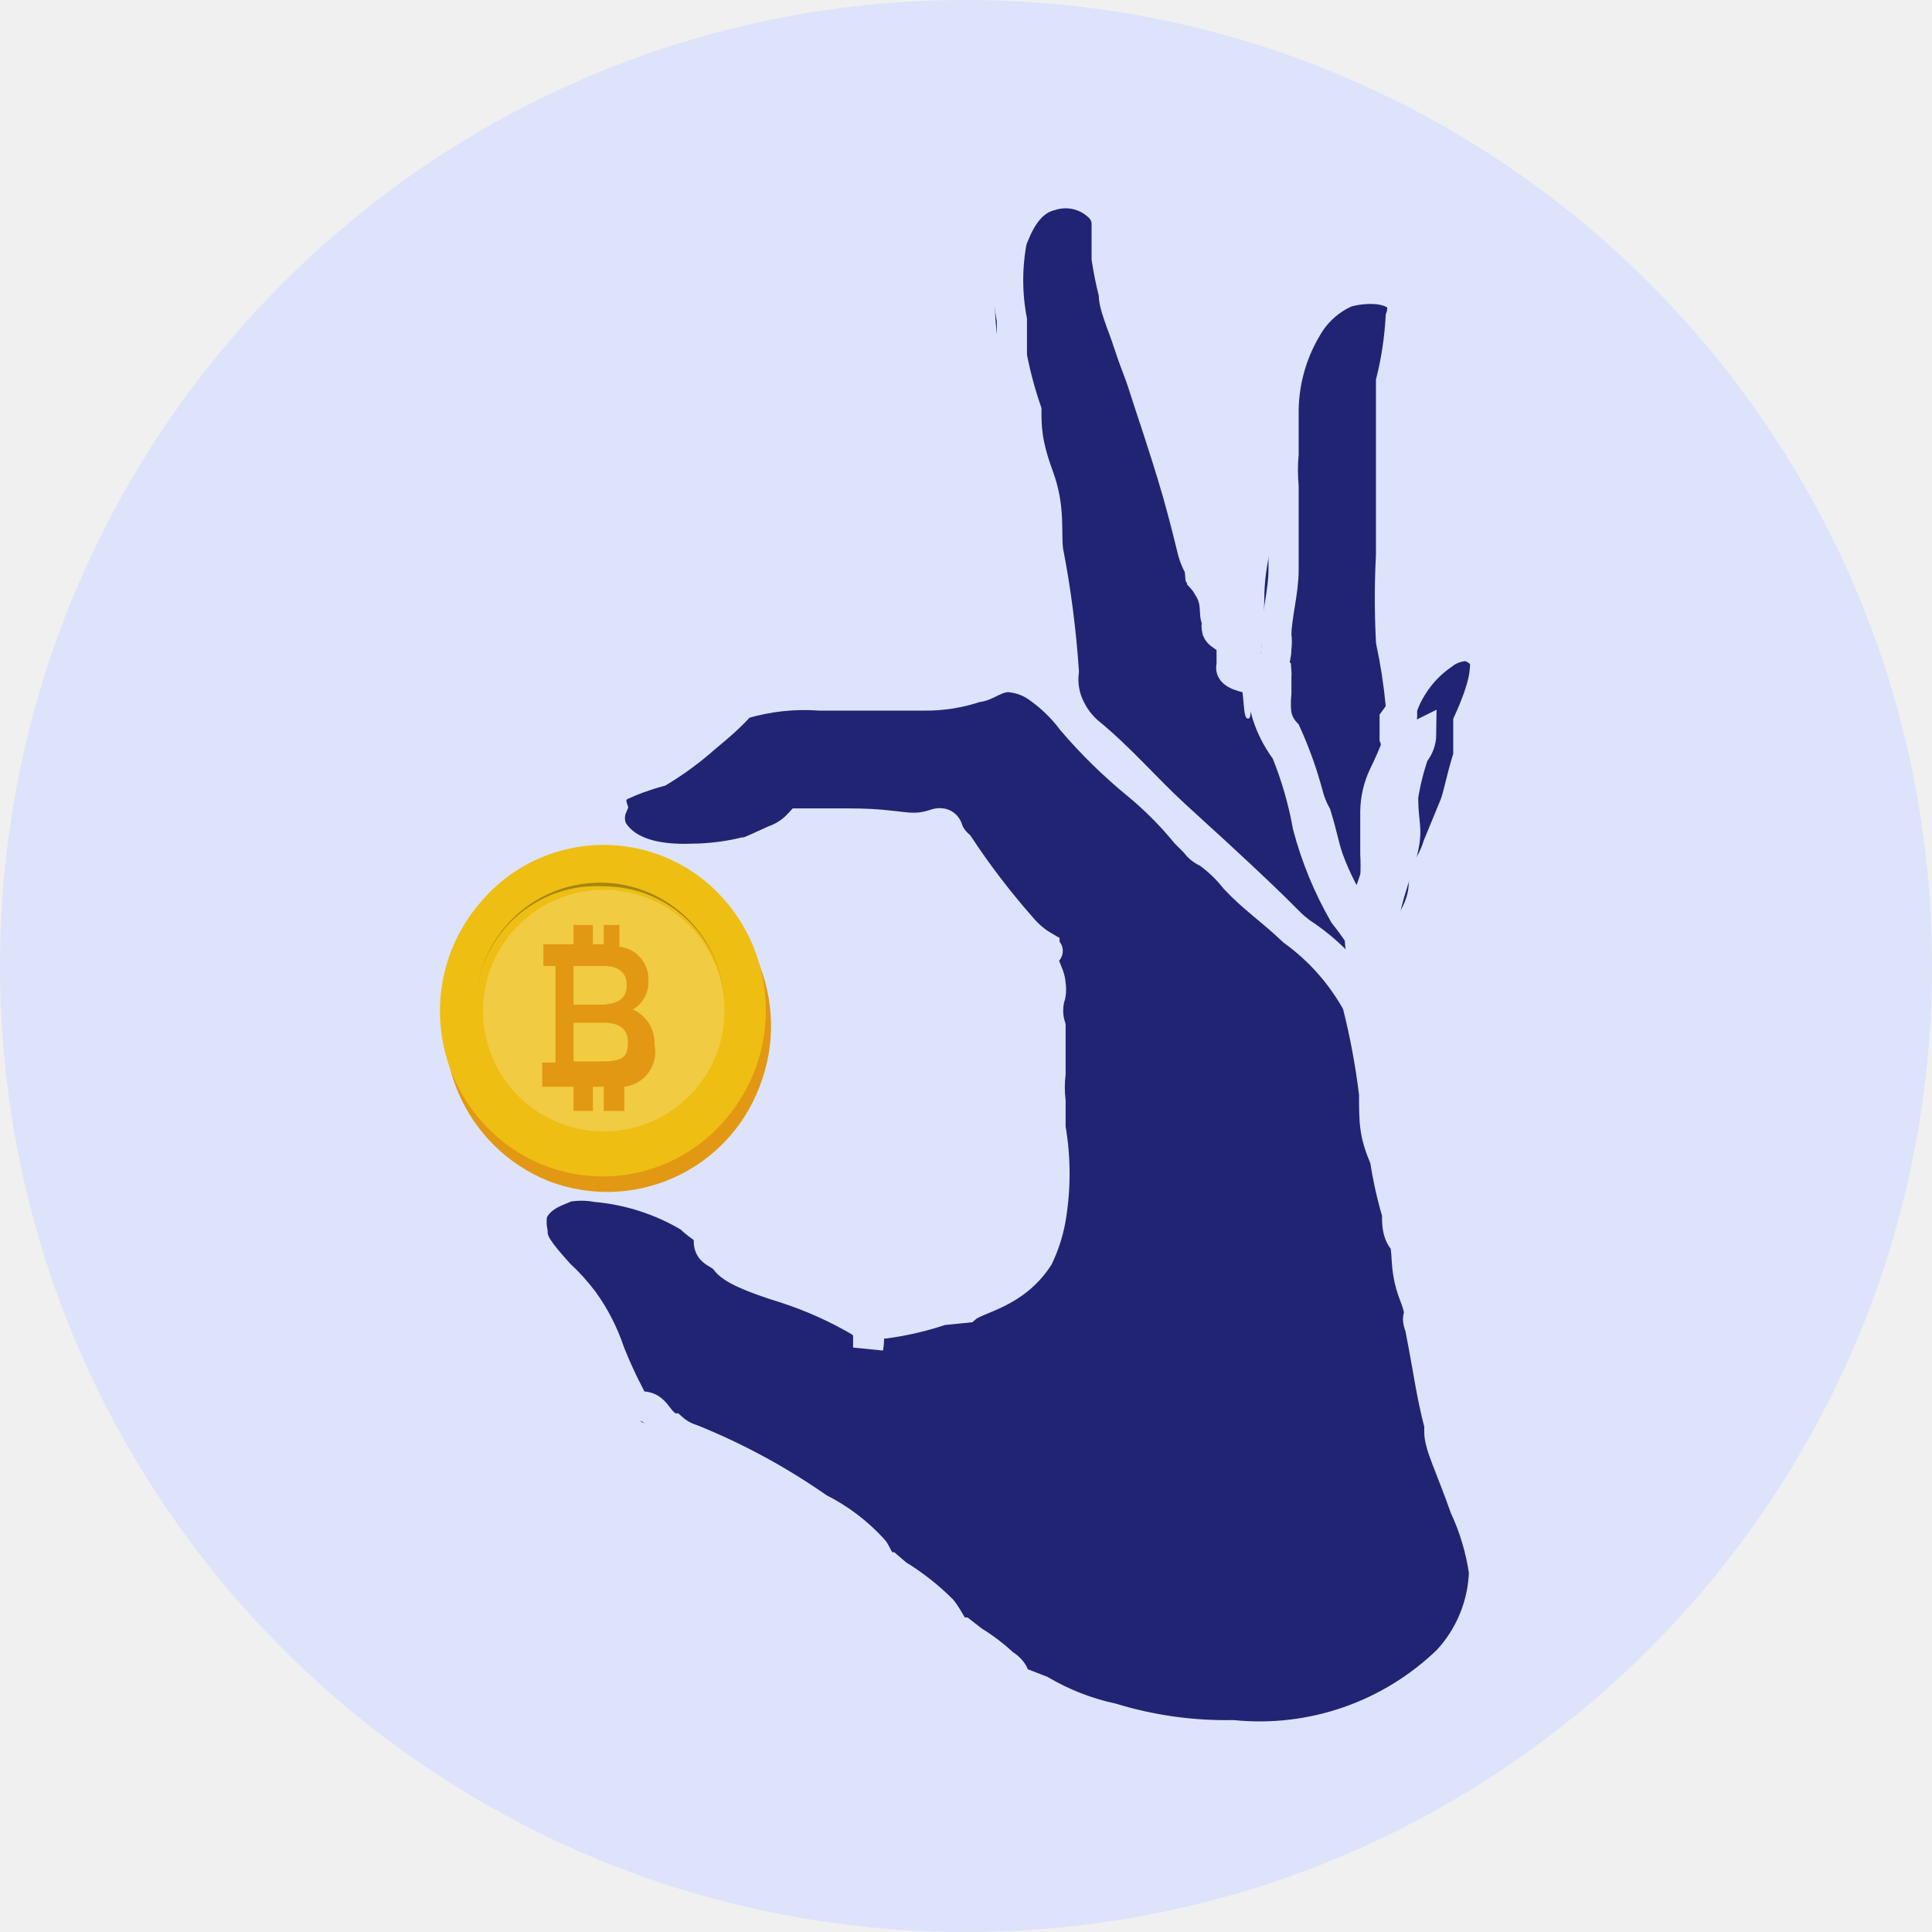
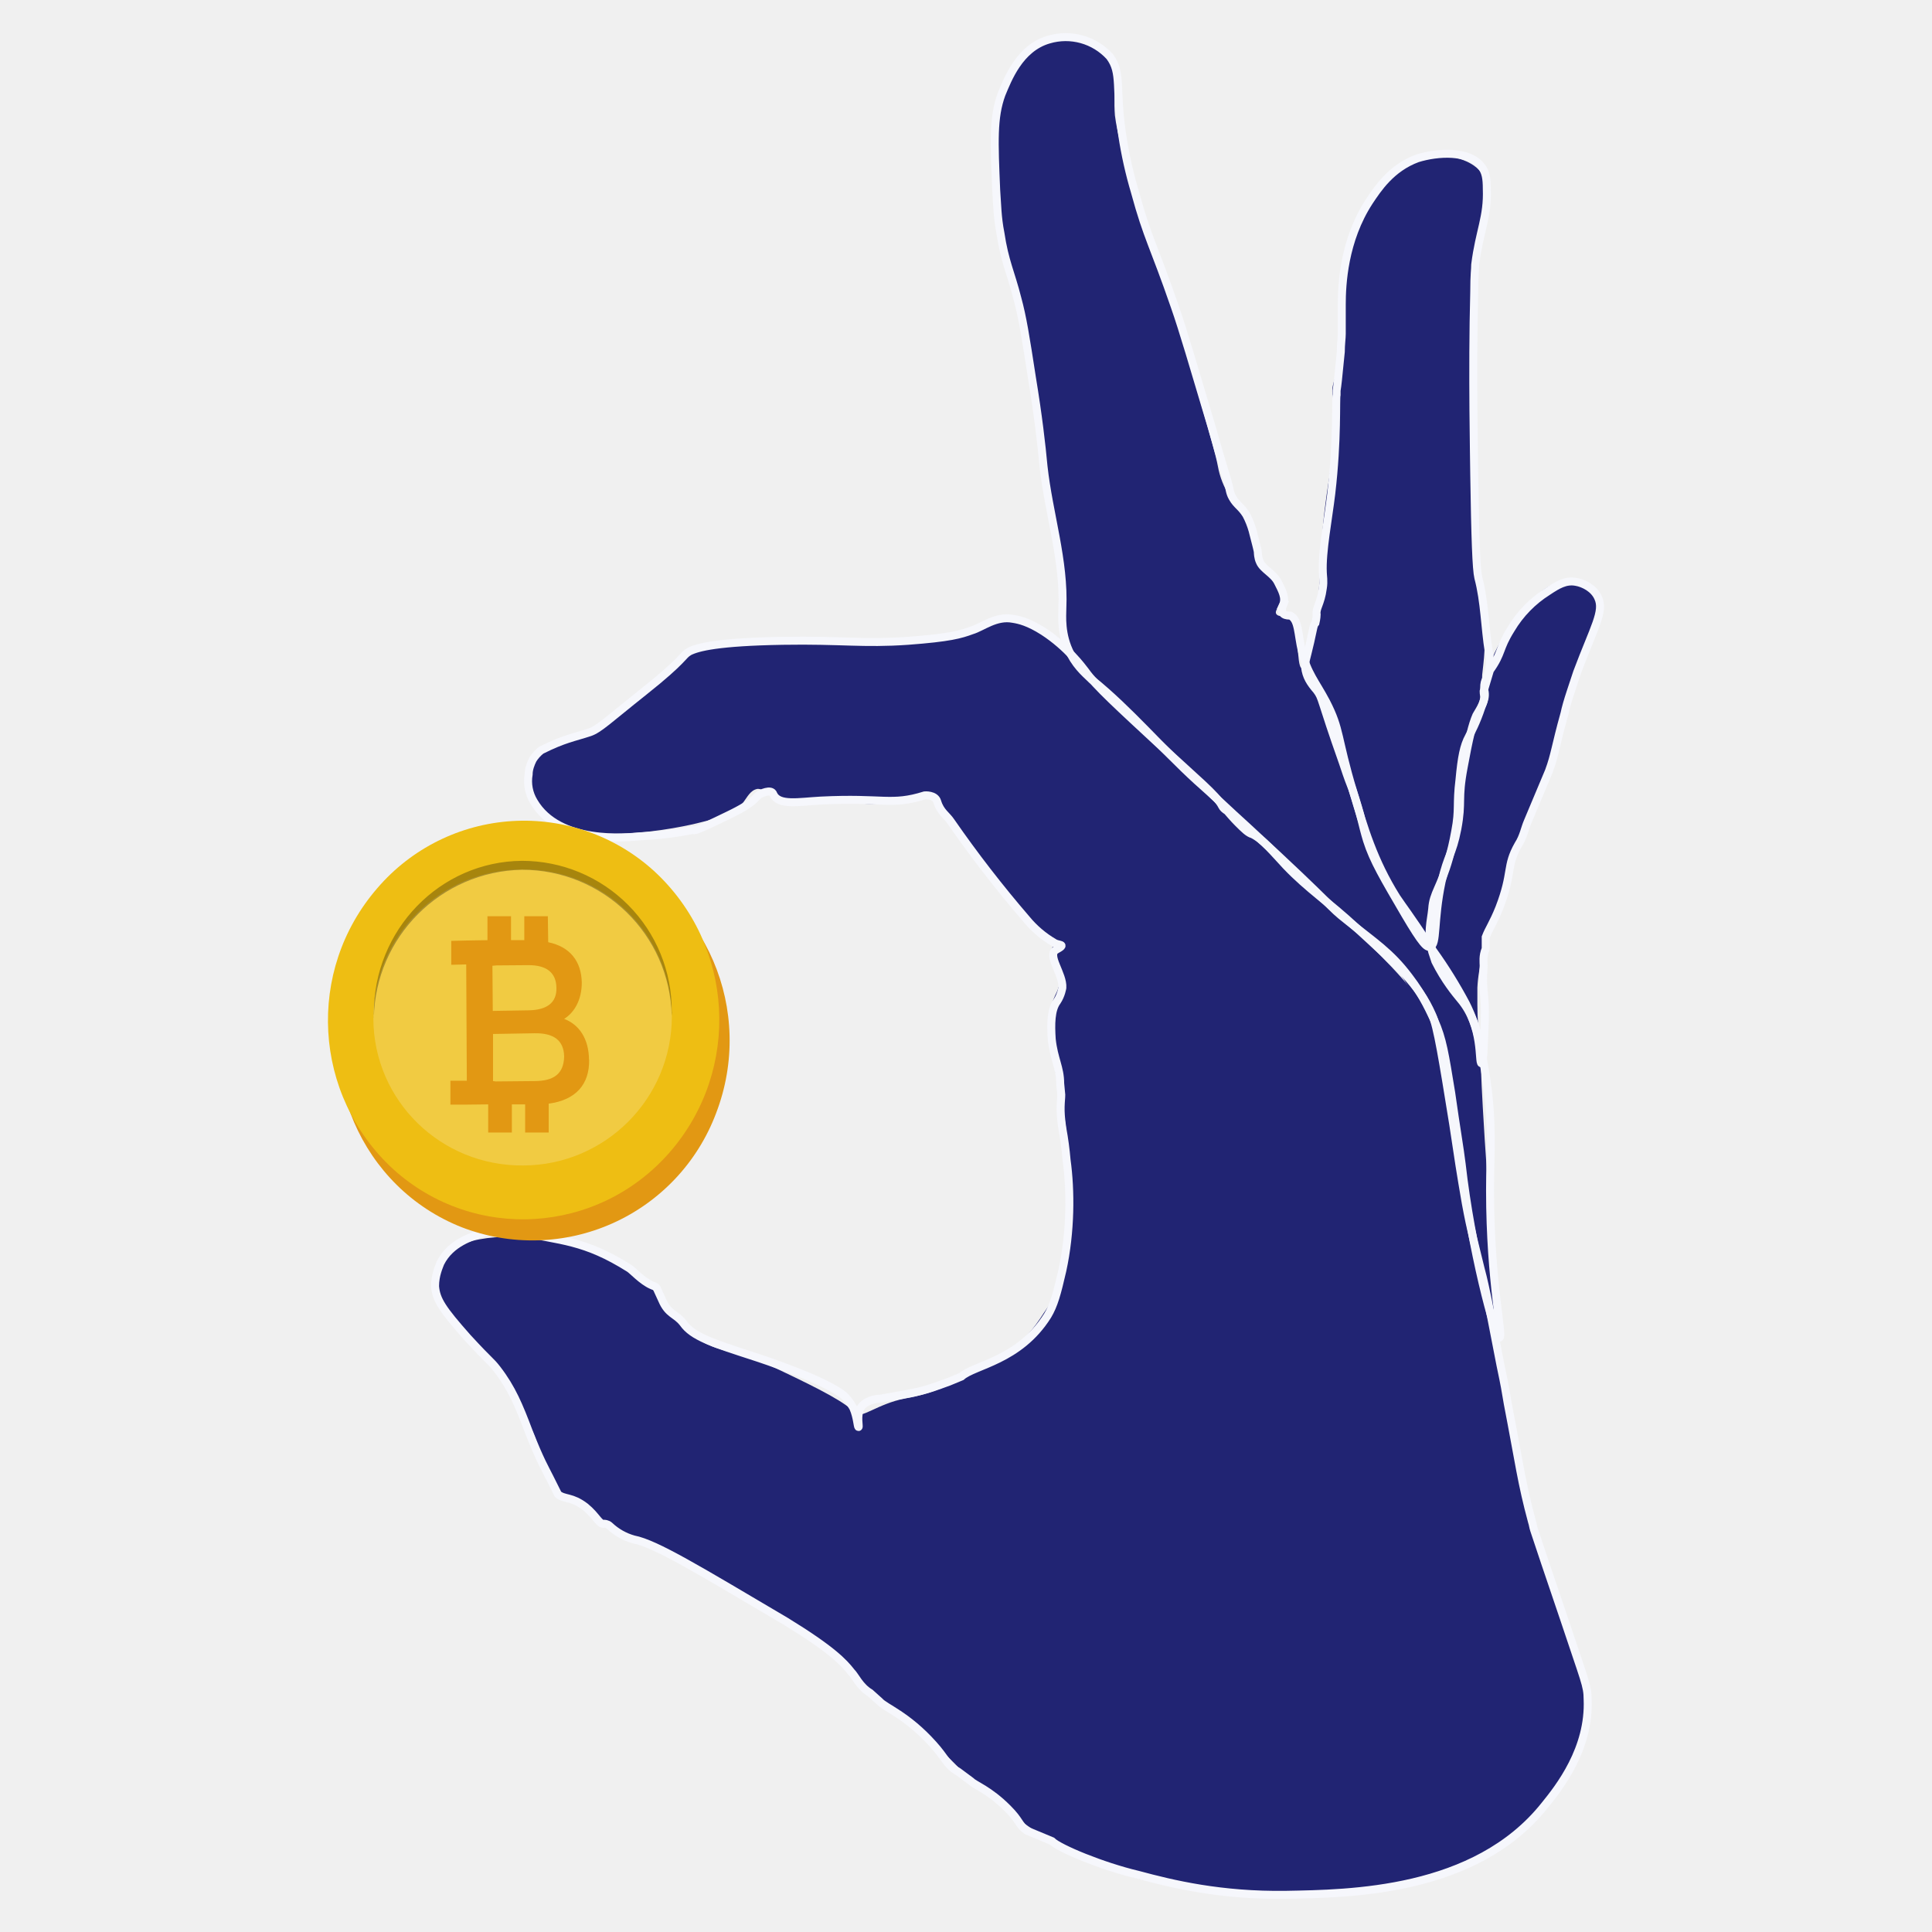
- <svg xmlns="http://www.w3.org/2000/svg" viewBox="0 0 16 16">
-   <defs>
-     <style>.cls-2{fill:#212473}.cls-3{fill:none;stroke:#dde3fb;stroke-miterlimit:10;stroke-width:.25px}.cls-4{fill:#e29813}</style>
-   </defs>
-   <circle cx="8" cy="8" r="8" fill="#dde3fb" />
-   <path class="cls-2" d="M206.38 302.05c.13-.22.54-.18.66-.18a1.41 1.41 0 01.84.38c.12.13.09.16.21.27s.31.11.64.27a1.83 1.83 0 01.52.29c0 .05.15-.06.34-.1a2.09 2.09 0 00.65-.27 1.08 1.08 0 00.34-.36c0-.08.13-.15.14-.58a3 3 0 00-.06-.88 1.37 1.37 0 010-.67.39.39 0 000-.09c0-.13-.08-.22 0-.26s-.07 0-.13-.06a.75.75 0 01-.11-.13c-.06-.07-.1-.14-.15-.19a2.71 2.71 0 01-.37-.46c0-.06-.05-.12-.11-.15s-.18 0-.38 0-.2-.06-.42 0-.21 0-.3 0-.07-.06-.11-.06-.07.06-.1.09a.5.5 0 01-.3.14c-.08 0-1 .23-1.15-.13a.32.32 0 010-.35.24.24 0 01.16-.06 1 1 0 00.35-.18c.33-.2.36-.36.6-.48a1.89 1.89 0 01.7-.07h.8c.44-.05.52-.18.76-.13s.34.19.59.48a12.7 12.7 0 001.15 1.15c.12.11.43.37.79.74a1.43 1.43 0 01.28.38 1.88 1.88 0 01.14.74l.18 1c.12.67.17.82.19.93a11.2 11.2 0 00.34 1.35c.14.36.23.48.21.73a1.24 1.24 0 01-.29.69 2.22 2.22 0 01-1.63.61 3.29 3.29 0 01-1.73-.34 4.09 4.09 0 01-.63-.48 1.56 1.56 0 00-.26-.25c-.19-.17-.26-.18-.41-.33a2.84 2.84 0 00-.23-.25 2 2 0 00-.32-.22c-.24-.13-.47-.29-.69-.4s-.43-.18-.56-.27a.83.83 0 00-.22-.14l-.12-.07a.82.82 0 01-.11-.25 1.34 1.34 0 00-.25-.52c-.2-.37-.52-.45-.49-.71a.29.29 0 01.05-.17z" transform="translate(-202 -292)" />
-   <path class="cls-2" d="M210.67 297.76c.07-.05 0-.2 0-.73a3.27 3.27 0 00-.07-.44c-.09-.67-.08-.72-.14-1s-.1-.28-.17-.61a2.46 2.46 0 010-1c0-.11.09-.3.27-.35a.77.77 0 01.28 0 .41.41 0 01.2.17v.35a3 3 0 00.06.3c0 .11.07.26.13.44s.08.21.13.37.15.44.27.85c.07.25.1.38.12.46a.68.68 0 00.08.2v.07a.3.3 0 01.07.09c.07.1 0 .18.09.3s.15.08.16.16-.06.17 0 .2h.07c.1 0 .06.35.11.36s0-.1.08-.3a4.65 4.65 0 00.06-.68c0-.32.09-.51.08-.65s0-.09 0-.13v-.21-.08-.38a1.35 1.35 0 01.41-1 .41.41 0 01.21-.09c.12 0 .32 0 .38.15s0 .14 0 .23-.06.34-.09.78v.45a7.61 7.61 0 010 .79v.37c0 .23.06.29.07.49a2.73 2.73 0 010 .35 3 3 0 01.28-.47c.06-.08.2-.23.36-.2a.19.19 0 01.15.11c0 .08 0 .18-.08.34s-.08.23-.16.45-.08.33-.17.57l-.08.18c-.14.35-.11.39-.25.77a1.37 1.37 0 00-.08.38v.12a1.7 1.7 0 000 .24v.69c.06.88.12 1.56.1 1.57s-.09-.67-.32-1.61a3.57 3.57 0 00-.34-1.07c-.22-.32-.33-.27-1.05-1-.46-.44-.4-.46-.61-.6s-.55-.28-.65-.54c0-.1 0-.14-.05-.22a.57.57 0 00-.46-.1s.42.21.55.11z" transform="translate(-202 -292)" />
-   <path class="cls-3" d="M210 302.83c.09-.08.4-.11.6-.42a1.24 1.24 0 00.1-.31 2.21 2.21 0 000-.76v-.22a1 1 0 010-.23v-.08-.31a.43.43 0 010-.26.25.25 0 000-.09c0-.09-.11-.23-.05-.26s0 0 0-.05a.71.71 0 01-.19-.16 6.15 6.15 0 01-.52-.68s-.07-.06-.09-.13-.09-.05-.09-.05c-.23.08-.28 0-.72 0H208.62a.52.52 0 01-.21.14c-.26.12-.23.1-.25.1a1.92 1.92 0 01-.36.05c-.09 0-.56.05-.73-.24a.24.24 0 010-.19.17.17 0 010-.1.19.19 0 01.06-.07 2 2 0 01.33-.12 2.58 2.58 0 00.38-.28c.28-.23.26-.25.31-.28a1.79 1.79 0 01.64-.07h.86a1.3 1.3 0 00.44-.07c.08 0 .17-.1.29-.08a.46.46 0 01.21.08 1.26 1.26 0 01.29.28 4.23 4.23 0 00.53.52 2.92 2.92 0 01.41.41l.08.08a.22.22 0 00.1.08 1.13 1.13 0 01.23.22c.15.16.29.25.48.43a1.83 1.83 0 01.53.6 5.89 5.89 0 01.14.75c0 .24 0 .33.09.54a3.42 3.42 0 00.1.45c0 .08 0 .16.05.22s0 .22.09.45 0 .14.05.27c.08.41.09.54.16.81v.06c0 .11.09.28.21.62a1.93 1.93 0 01.16.54 1.13 1.13 0 01-.3.73 2.24 2.24 0 01-1.78.62 3.23 3.23 0 01-1-.14 2 2 0 01-.59-.23l-.18-.07c-.06 0 0-.07-.13-.15a1.53 1.53 0 00-.25-.19l-.09-.07c-.08 0-.09-.09-.17-.19a2 2 0 00-.37-.29l-.07-.06c-.07 0-.1-.12-.13-.15a1.54 1.54 0 00-.45-.34 5.27 5.27 0 00-1.05-.57.44.44 0 01-.16-.09s-.05 0-.13-.11-.14-.05-.19-.09l-.06-.12s-.06-.11-.14-.31a1.58 1.58 0 00-.22-.43 1.66 1.66 0 00-.2-.22c-.17-.19-.22-.26-.22-.35a.4.4 0 010-.16c.07-.15.23-.18.28-.21a.71.71 0 01.25 0 1.83 1.83 0 01.77.25.82.82 0 00.16.12v.08c0 .1.09.09.14.16s.21.14.5.23a3.11 3.11 0 01.62.28.21.21 0 01.06.08.33.33 0 010 .13v-.13a.17.17 0 01.14-.07 2.53 2.53 0 00.47-.11z" transform="translate(-202 -292)" />
-   <path class="cls-3" d="M212.2 297.51v-.16c0-.06-.1-.08-.12-.13a.14.14 0 010-.07V297a.58.58 0 00-.05-.11c0-.06-.06-.07-.09-.12a.47.47 0 010-.09l-.11-.4c-.13-.43-.2-.66-.26-.82-.14-.42-.19-.47-.27-.79s-.07-.29-.09-.39c-.05-.33 0-.43-.09-.55a.4.4 0 00-.42-.11c-.2.05-.28.27-.32.37a1.77 1.77 0 000 .66v.3a3.31 3.31 0 00.12.45c0 .13 0 .27.1.54s.06.46.08.62a8.06 8.06 0 01.13 1 .53.53 0 00.06.32.61.61 0 00.14.18c.26.21.48.47.72.69l.35.32c.64.59.55.54.69.65a1.81 1.81 0 01.43.39 1.5 1.5 0 01.17.29 2.14 2.14 0 01.12.5c0 .26 0 .38.07.5a4.48 4.48 0 00.26 1.19s-.07-.38-.07-1a4.27 4.27 0 000-.79 1.5 1.5 0 00-.14-.5 2.2 2.2 0 00-.23-.36 3.07 3.07 0 00-.25-.37 3 3 0 01-.3-.73 3.06 3.06 0 00-.18-.62 1 1 0 01-.17-.35c0-.12 0-.22-.08-.24s-.23-.04-.2-.12z" transform="translate(-202 -292)" />
-   <path class="cls-3" d="M213.6 298a.32.32 0 000-.17 4.67 4.67 0 00-.08-.52 6.67 6.67 0 010-.71v-1.44a2.85 2.85 0 00.08-.53.22.22 0 000-.15c-.09-.11-.31-.1-.45-.06a.7.7 0 00-.33.3 1.36 1.36 0 00-.19.71v.33a1.53 1.53 0 000 .27v.69c0 .18-.06.39-.06.54a.39.39 0 010 .11c0 .11-.05.13 0 .18a.35.35 0 010 .06v.13a.81.81 0 000 .17.3.3 0 00.08.16 3.29 3.29 0 01.18.5.72.72 0 00.07.18c.06.2.06.24.1.36a2.18 2.18 0 00.26.5c.12.21.15.23.17.23s0-.18.08-.45.07-.18.11-.36 0-.2 0-.43a2 2 0 01.09-.36.25.25 0 00.06-.16.12.12 0 01-.17-.08z" transform="translate(-202 -292)" />
-   <path class="cls-3" d="M213.6 299.88a.2.2 0 000 .12v.39a2.07 2.07 0 010 .28.9.9 0 00-.15-.44 1.27 1.27 0 01-.17-.26v-.07a.56.56 0 010-.29c0-.11.05-.15.11-.35a1.67 1.67 0 000-.19v-.35a.72.72 0 01.07-.3s.05-.1.09-.2a.15.15 0 000-.11v-.15c.09-.12.06-.14.15-.28a.88.88 0 01.25-.26.32.32 0 01.2-.07.23.23 0 01.15.11c0 .1 0 .21-.14.52v.28c-.07.23-.07.28-.11.4l-.14.34a.77.77 0 01-.07.16c-.09.16 0 .19-.13.44s-.07.14-.09.2z" transform="translate(-202 -292)" />
-   <path class="cls-4" d="M208.29 301a1.38 1.38 0 00-.76-1.78 1.35 1.35 0 00-1.75.79 1.37 1.37 0 00.76 1.77 1.35 1.35 0 001.75-.78z" transform="translate(-202 -292)" />
-   <path d="M208 301.28a1.39 1.39 0 00-.11-1.94 1.33 1.33 0 00-1.9.12 1.38 1.38 0 00.11 1.94 1.33 1.33 0 001.9-.12z" transform="translate(-202 -292)" fill="#eebe13" />
-   <path d="M207 301.37a1 1 0 100-2 1 1 0 00-1 1 1 1 0 001 1z" transform="translate(-202 -292)" style="isolation:isolate" fill="#fff" opacity=".2" />
-   <path d="M207 299.34a1 1 0 011 1 1 1 0 10-2.06 0 1 1 0 011.06-1z" transform="translate(-202 -292)" style="isolation:isolate" opacity=".3" />
-   <path class="cls-4" d="M207.42 300.65a.3.3 0 00-.18-.29.26.26 0 00.13-.24.27.27 0 00-.24-.28v-.18H207v.16h-.09v-.16h-.16v.16h-.25v.18h.1v.8h-.11v.2h.26v.2h.16v-.2h.09v.2h.17v-.2a.29.29 0 00.25-.35zm-.64-.65h.22c.12 0 .19.05.19.16s-.07.15-.19.16h-.25V300zm.26.79h-.29v-.32h.25c.13 0 .2.05.2.16s-.03.16-.2.16z" transform="translate(-202 -292)" />
+ <svg xmlns="http://www.w3.org/2000/svg" width="16" height="16" fill="none">
+   <path d="M3.63 10.46c.156-.262.652-.218.8-.21.14.009.635.079 1 .453.149.157.114.191.262.322.235.2.374.13.766.322.348.165.548.27.626.357.044.052.183-.078.41-.122.26-.043.504-.165.773-.33.261-.166.331-.314.41-.427.06-.096.156-.183.173-.697.027-.661-.052-.992-.07-1.061-.034-.183-.147-.592-.051-.801.008-.026.034-.061.043-.113.018-.148-.096-.261-.052-.314.026-.026.06-.017.06-.034 0-.018-.086-.018-.165-.07-.06-.044-.07-.078-.13-.157-.07-.087-.12-.163-.18-.224a3.915 3.915 0 0 1-.447-.55c-.034-.079-.06-.148-.13-.192-.113-.07-.209.026-.452.044-.253.017-.244-.07-.505-.044-.157.018-.252.052-.357-.009-.052-.026-.087-.07-.14-.07-.06.01-.086.07-.12.114-.08.096-.184.122-.358.165-.095.026-1.148.27-1.383-.156-.07-.13-.078-.331.017-.427.044-.043.096-.052.192-.07.113-.026.217-.087.417-.217.4-.244.428-.436.724-.575.122-.061.355-.078.843-.078.687 0 .67.044.957.018.53-.061.626-.218.913-.157.27.052.41.235.714.583.07.078.722.81 1.374 1.375.148.13.523.444.958.897.139.148.243.27.33.452.148.296.13.505.166.888 0 .035.078.4.226 1.15.13.66.2.991.226 1.122.191.87.287 1.305.409 1.627.165.427.27.566.252.87-.026.419-.27.723-.356.828-.522.626-1.375.696-1.95.73-.139.01-1.313.088-2.088-.4-.435-.27-.748-.583-.748-.583-.113-.113-.165-.174-.313-.296-.235-.2-.314-.217-.496-.391-.148-.148-.14-.183-.279-.305-.13-.122-.252-.183-.383-.261-.287-.165-.565-.348-.835-.487-.418-.218-.513-.21-.67-.323-.096-.07-.148-.121-.26-.174-.07-.034-.1-.039-.143-.082a.842.842 0 0 1-.139-.292c-.009-.2-.145-.365-.293-.635-.244-.444-.627-.54-.592-.844a.33.33 0 0 1 .044-.14z" fill="#212473" />
+   <path d="M8.79 5.312c.08-.061.017-.249-.062-.884a7.39 7.39 0 0 0-.078-.531c-.113-.8-.096-.862-.174-1.219-.096-.426-.122-.34-.209-.74-.087-.587.003-1.08.038-1.184.052-.13.107-.356.333-.417a.653.653 0 0 1 .334 0 .45.45 0 0 1 .235.2c.06.122.009.192.026.418.009.07.026.165.078.366.035.13.079.313.148.53.061.183.096.253.157.436.104.278.183.53.322 1.027.087.304.13.452.148.548a.685.685 0 0 0 .095.244c.018.026-.008.026.053.087.07.07.052.07.078.104.087.122.035.218.113.357.06.122.174.105.191.2.027.14-.078.2-.043.235.017.018.043.01.078.018.122.035.079.418.13.426.027 0 .053-.113.096-.357.07-.356.044-.409.079-.818.035-.383.104-.618.087-.783-.009-.07.017-.105.008-.148 0-.113-.034-.165-.008-.252.008-.053.043-.079.052-.105.017-.148-.017-.374-.009-.452.035-.462.14-1.001.496-1.228.026-.017.087-.096.253-.104.139-.009.374.026.452.174.044.078.026.165 0 .278 0 0-.078.41-.104.94-.009.183-.018.148 0 .54.008.226.035.279.026.949v.444c.035.278.078.348.087.592.009.26-.035.409-.018.417.027.009.087-.296.331-.565.078-.096.244-.279.435-.244.07.009.148.06.183.13.052.105-.018.227-.096.418-.06.14-.104.27-.191.54-.096.313-.096.392-.21.679-.043.113-.043.095-.095.226-.165.41-.13.461-.296.914-.034.104-.095.27-.104.461v.14c0 .121.009.208.017.295.026.27-.008-.008.044.827.07 1.054.148 1.88.122 1.89-.026 0-.113-.802-.383-1.942-.166-.688-.244-1.027-.41-1.28-.26-.391-.4-.33-1.26-1.166-.55-.53-.488-.548-.74-.722-.349-.235-.662-.33-.775-.653-.017-.122.037-.17-.06-.256-.173-.157-.549-.162-.558-.127 0 .026.402.24.559.127z" fill="#212473" />
+   <g stroke="#f6f7fc" stroke-miterlimit="10" stroke-width=".06">
+     <path d="M7.962 11.4c.105-.096.479-.13.714-.505.052-.087.078-.182.122-.374.07-.322.07-.661.035-.914a2.674 2.674 0 0 0-.035-.261c-.026-.165-.009-.226-.009-.279l-.009-.095c0-.13-.052-.2-.07-.366-.008-.122-.008-.244.044-.313.035-.052.044-.113.044-.113.008-.113-.13-.27-.052-.314.095-.052.017-.034-.018-.06a.848.848 0 0 1-.226-.192 9.709 9.709 0 0 1-.627-.81c-.034-.052-.087-.078-.113-.165-.017-.06-.104-.052-.104-.052-.279.087-.34.017-.861.043-.183.01-.349.044-.392-.052-.017-.052-.113 0-.113 0-.044.026-.026.061-.261.174-.305.148-.27.122-.296.122a2.947 2.947 0 0 1-.435.052c-.104.009-.67.07-.879-.287a.328.328 0 0 1-.043-.226c0-.044.017-.087.034-.122a.3.3 0 0 1 .07-.078c.191-.096.27-.105.4-.148.079-.026.157-.105.453-.34.34-.27.313-.296.374-.33.07-.035.235-.079.774-.088.488-.008.662.026 1.036 0 .348-.026.435-.052.53-.087.087-.026.2-.122.34-.095.052.008.13.026.252.104.2.13.322.296.348.33.087.123.27.288.635.627.27.253.453.4.496.488.009.017.018.026.044.043.052.061.078.087.087.096.052.052.087.087.122.096.087.043.165.14.278.261.183.192.348.296.583.514.34.313.513.46.627.722.043.096.087.366.174.905.043.287.06.4.104.653.043.235.078.357.122.54.026.095.043.182.06.26l.105.54c.044.21.035.174.061.322.096.497.113.653.2.975.009.026.009.044.018.07.043.13.113.34.252.748.165.497.191.54.191.653.018.41-.235.731-.356.88-.575.722-1.619.73-2.14.74-.54.008-.94-.088-1.228-.166-.296-.07-.652-.218-.713-.279l-.209-.087c-.07-.052-.052-.078-.157-.183-.156-.156-.27-.191-.304-.226l-.105-.078c-.095-.052-.104-.113-.208-.227-.218-.243-.4-.304-.444-.356l-.078-.07c-.087-.052-.122-.14-.157-.174-.061-.078-.157-.183-.54-.418-.722-.426-1.078-.644-1.261-.679a.476.476 0 0 1-.2-.113c-.018-.017-.044-.017-.044-.017-.043.008-.06-.061-.157-.14-.113-.087-.174-.06-.226-.104l-.07-.14c-.034-.069-.078-.139-.173-.382-.079-.21-.14-.357-.261-.514-.061-.078-.044-.043-.244-.26-.209-.236-.261-.314-.27-.427 0-.096.035-.166.044-.192.087-.174.27-.218.33-.244a.614.614 0 0 1 .305-.017c.365.078.557.07.93.305.027.017.105.104.184.139.017.009.034.009.043.026l.044.096c.052.122.113.113.174.191.078.113.243.166.591.279.053.017.61.2.749.33.043.044.07.096.07.096.034.079.034.157.043.157.008 0-.018-.096.017-.157.035-.06.122-.078.166-.078.348-.061.348-.061.565-.14z" stroke-width=".066" />
+     <path d="M10.625 5.011c.027-.06-.008-.122-.043-.191-.035-.07-.122-.105-.148-.166-.017-.035-.017-.078-.017-.078 0-.018-.018-.079-.044-.183a.67.67 0 0 0-.052-.13c-.044-.07-.078-.079-.113-.14-.026-.043-.026-.087-.035-.113 0-.009-.052-.165-.14-.479-.156-.522-.234-.792-.304-.992-.174-.505-.226-.566-.33-.949a3.474 3.474 0 0 1-.105-.47c-.06-.391 0-.513-.104-.652a.493.493 0 0 0-.505-.14c-.243.07-.34.331-.391.453-.07.191-.061.392-.044.792.009.122.009.226.035.357.035.235.087.33.14.54.043.156.069.322.12.652.053.322.08.557.097.74.043.392.174.783.156 1.175 0 .061-.017.218.07.383.06.113.14.174.174.209.313.252.574.566.87.836.148.13.244.226.418.383.765.705.66.644.826.774.226.183.357.261.514.47.121.157.182.305.208.357.07.157.087.279.14.6.043.305.07.453.087.592.078.697.278 1.445.313 1.437.035-.009-.078-.453-.078-1.219 0-.322.026-.557-.035-.949-.035-.209-.061-.391-.166-.6a3.852 3.852 0 0 0-.27-.435c-.226-.34-.234-.34-.304-.444-.191-.305-.27-.575-.357-.87-.139-.462-.104-.514-.226-.75-.087-.165-.156-.234-.2-.417-.035-.148-.026-.261-.096-.296-.026 0-.095 0-.06-.087z" stroke-width=".066" />
+     <path d="M12.313 5.612a.34.34 0 0 0 .017-.21c-.034-.208-.034-.417-.087-.617-.017-.07-.026-.331-.034-.853 0-.087-.018-.853 0-1.515 0-.148.008-.183.008-.226.035-.279.105-.392.096-.627 0-.087-.009-.139-.043-.183-.105-.139-.366-.121-.531-.07-.218.08-.33.253-.4.358-.21.322-.227.687-.227.853v.243c0 .035-.008.087-.008.148-.026.262-.026.262-.035.322v.035c-.009.035.009.366-.044.818-.026.218-.078.48-.07.653 0 .026.01.07 0 .13-.017.131-.06.166-.051.218 0 .026-.01.07-.01.07-.016.017-.016.035-.043.157-.034.148-.043.156-.043.209.009.078.043.13.096.191.052.07.026.061.217.6.052.157.052.149.078.218.079.235.079.287.122.427.052.165.14.313.313.609.148.252.183.279.21.27.06-.018.025-.21.095-.54.052-.226.087-.217.13-.435.044-.235 0-.235.053-.514.043-.235.07-.348.104-.426.035-.061.079-.122.07-.192 0 0-.018-.07.017-.121z" stroke-width=".066" />
+     <path d="M12.304 7.857c-.026.061-.017.113-.017.14-.017.243.017.19.009.47-.009.2-.009.33-.027.339-.026 0 .018-.305-.174-.531-.043-.052-.13-.157-.208-.313l-.026-.079c-.044-.156-.01-.252 0-.357.008-.13.07-.174.139-.417.017-.061.035-.131.052-.227.035-.183.009-.217.035-.426.017-.183.035-.279.078-.357.017-.035.061-.113.104-.244.035-.087.018-.087.018-.13l.052-.174c.105-.148.07-.174.174-.34a.931.931 0 0 1 .305-.313c.078-.052.148-.096.235-.079.06.01.148.053.182.131.053.113-.034.244-.174.618l-.052.157c-.026.078-.043.139-.052.182-.078.279-.078.34-.13.48l-.175.417c-.026.06-.034.122-.078.191-.104.183-.043.227-.157.523-.052.13-.087.174-.113.243z" stroke-width=".066" />
+   </g>
+   <g stroke-width=".327">
+     <path d="M5.93 9.22c.327-.85-.083-1.805-.916-2.133a1.623 1.623 0 0 0-2.105.944c-.327.85.083 1.805.916 2.133A1.625 1.625 0 0 0 5.93 9.22z" fill="#e29813" />
+     <path d="M5.547 9.542a1.673 1.673 0 0 0-.132-2.33 1.6 1.6 0 0 0-2.289.142 1.673 1.673 0 0 0 .132 2.33c.668.603 1.694.54 2.289-.142z" fill="#eebe13" />
+     <path d="M4.334 9.652a1.236 1.236 0 0 0 1.23-1.236A1.225 1.225 0 0 0 4.322 7.2a1.236 1.236 0 0 0-1.23 1.236c.003.68.559 1.221 1.24 1.216z" fill="#fff" opacity=".2" />
+     <path d="M4.323 7.203a1.24 1.24 0 0 1 1.24 1.208c0-.014.003-.022 0-.036a1.24 1.24 0 0 0-1.24-1.246c-.68.005-1.23.572-1.227 1.268 0 .014.003.022 0 .036a1.252 1.252 0 0 1 1.227-1.23z" fill="#000" opacity=".3" />
+     <path d="M4.878 8.777c-.002-.176-.082-.292-.206-.339.088-.055.146-.162.146-.3-.003-.176-.096-.297-.278-.335l-.003-.215h-.195v.198h-.11v-.198h-.195v.198l-.176.003-.124.003v.198l.124-.003.005.963H3.73v.198h.137l.176-.002v.233h.196v-.233h.11v.233h.195V9.14c.225-.03.338-.16.335-.363zm-.764-.782.264-.002c.146 0 .228.06.23.187.004.126-.082.184-.227.187l-.3.005-.003-.374zm.31.958-.318.003-.023-.003v-.39l.342-.006c.16-.003.244.058.247.192-.003.146-.088.204-.247.204z" fill="#e29813" />
+   </g>
</svg>
